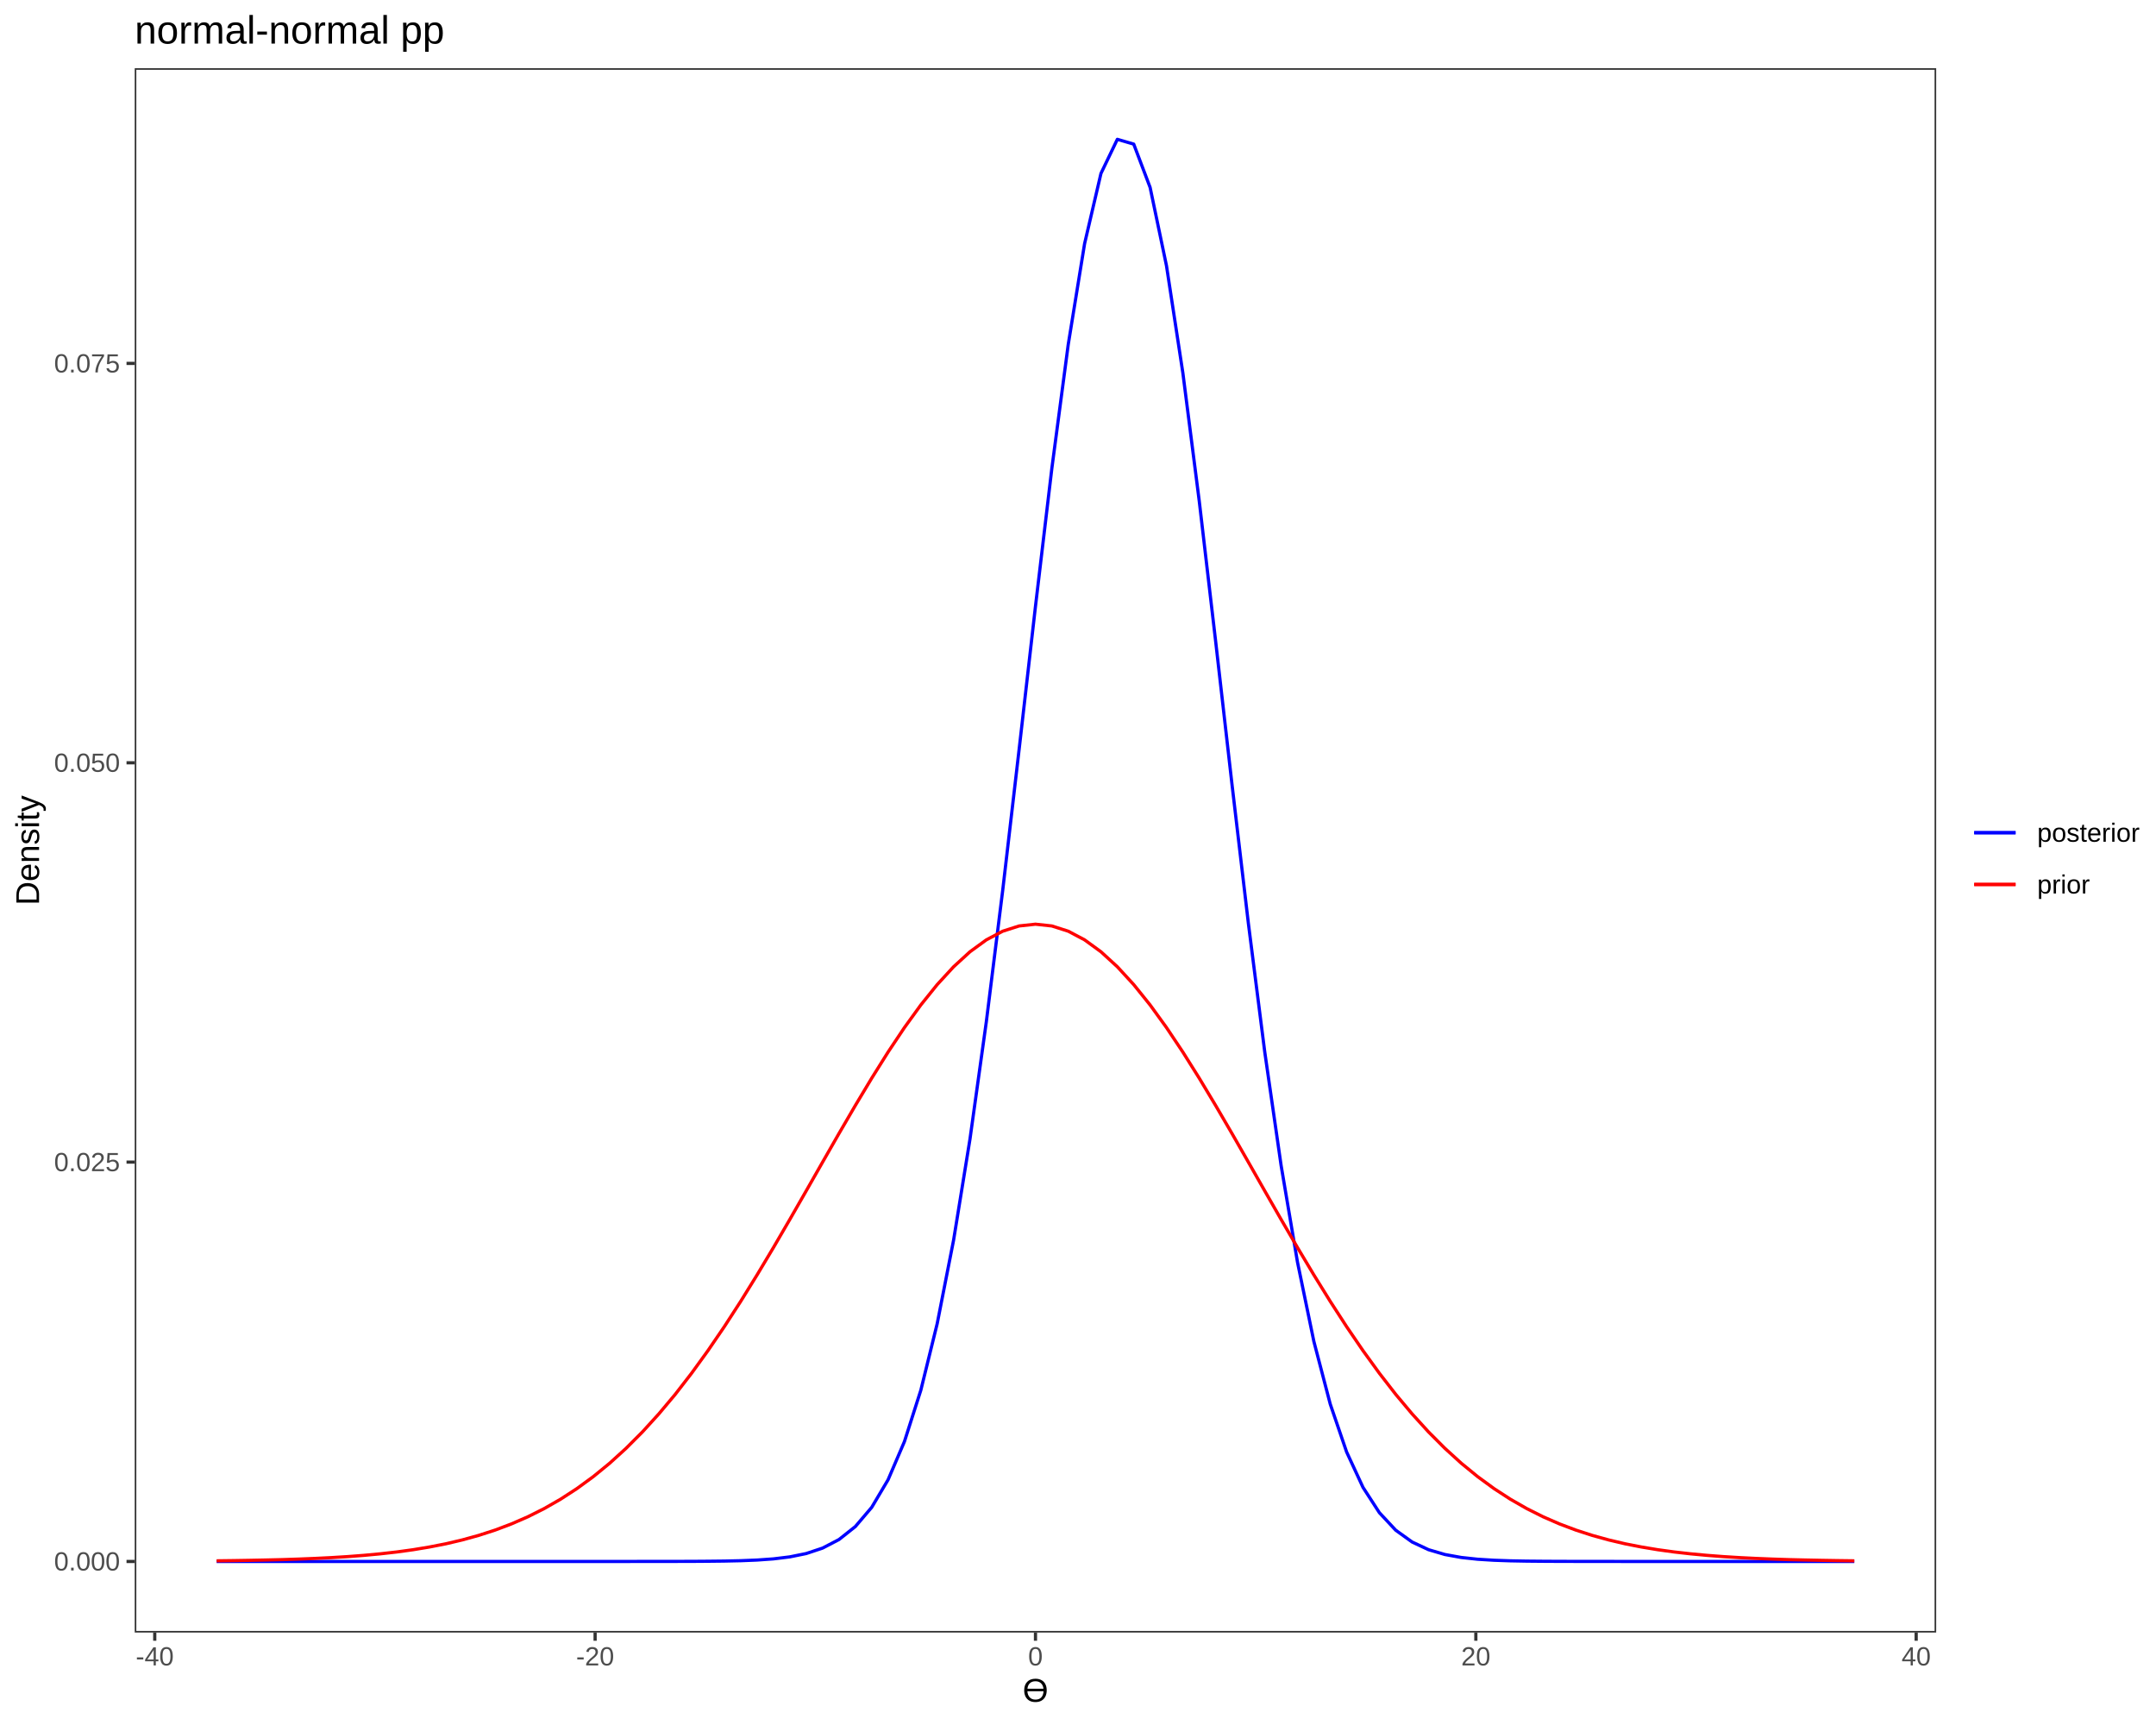
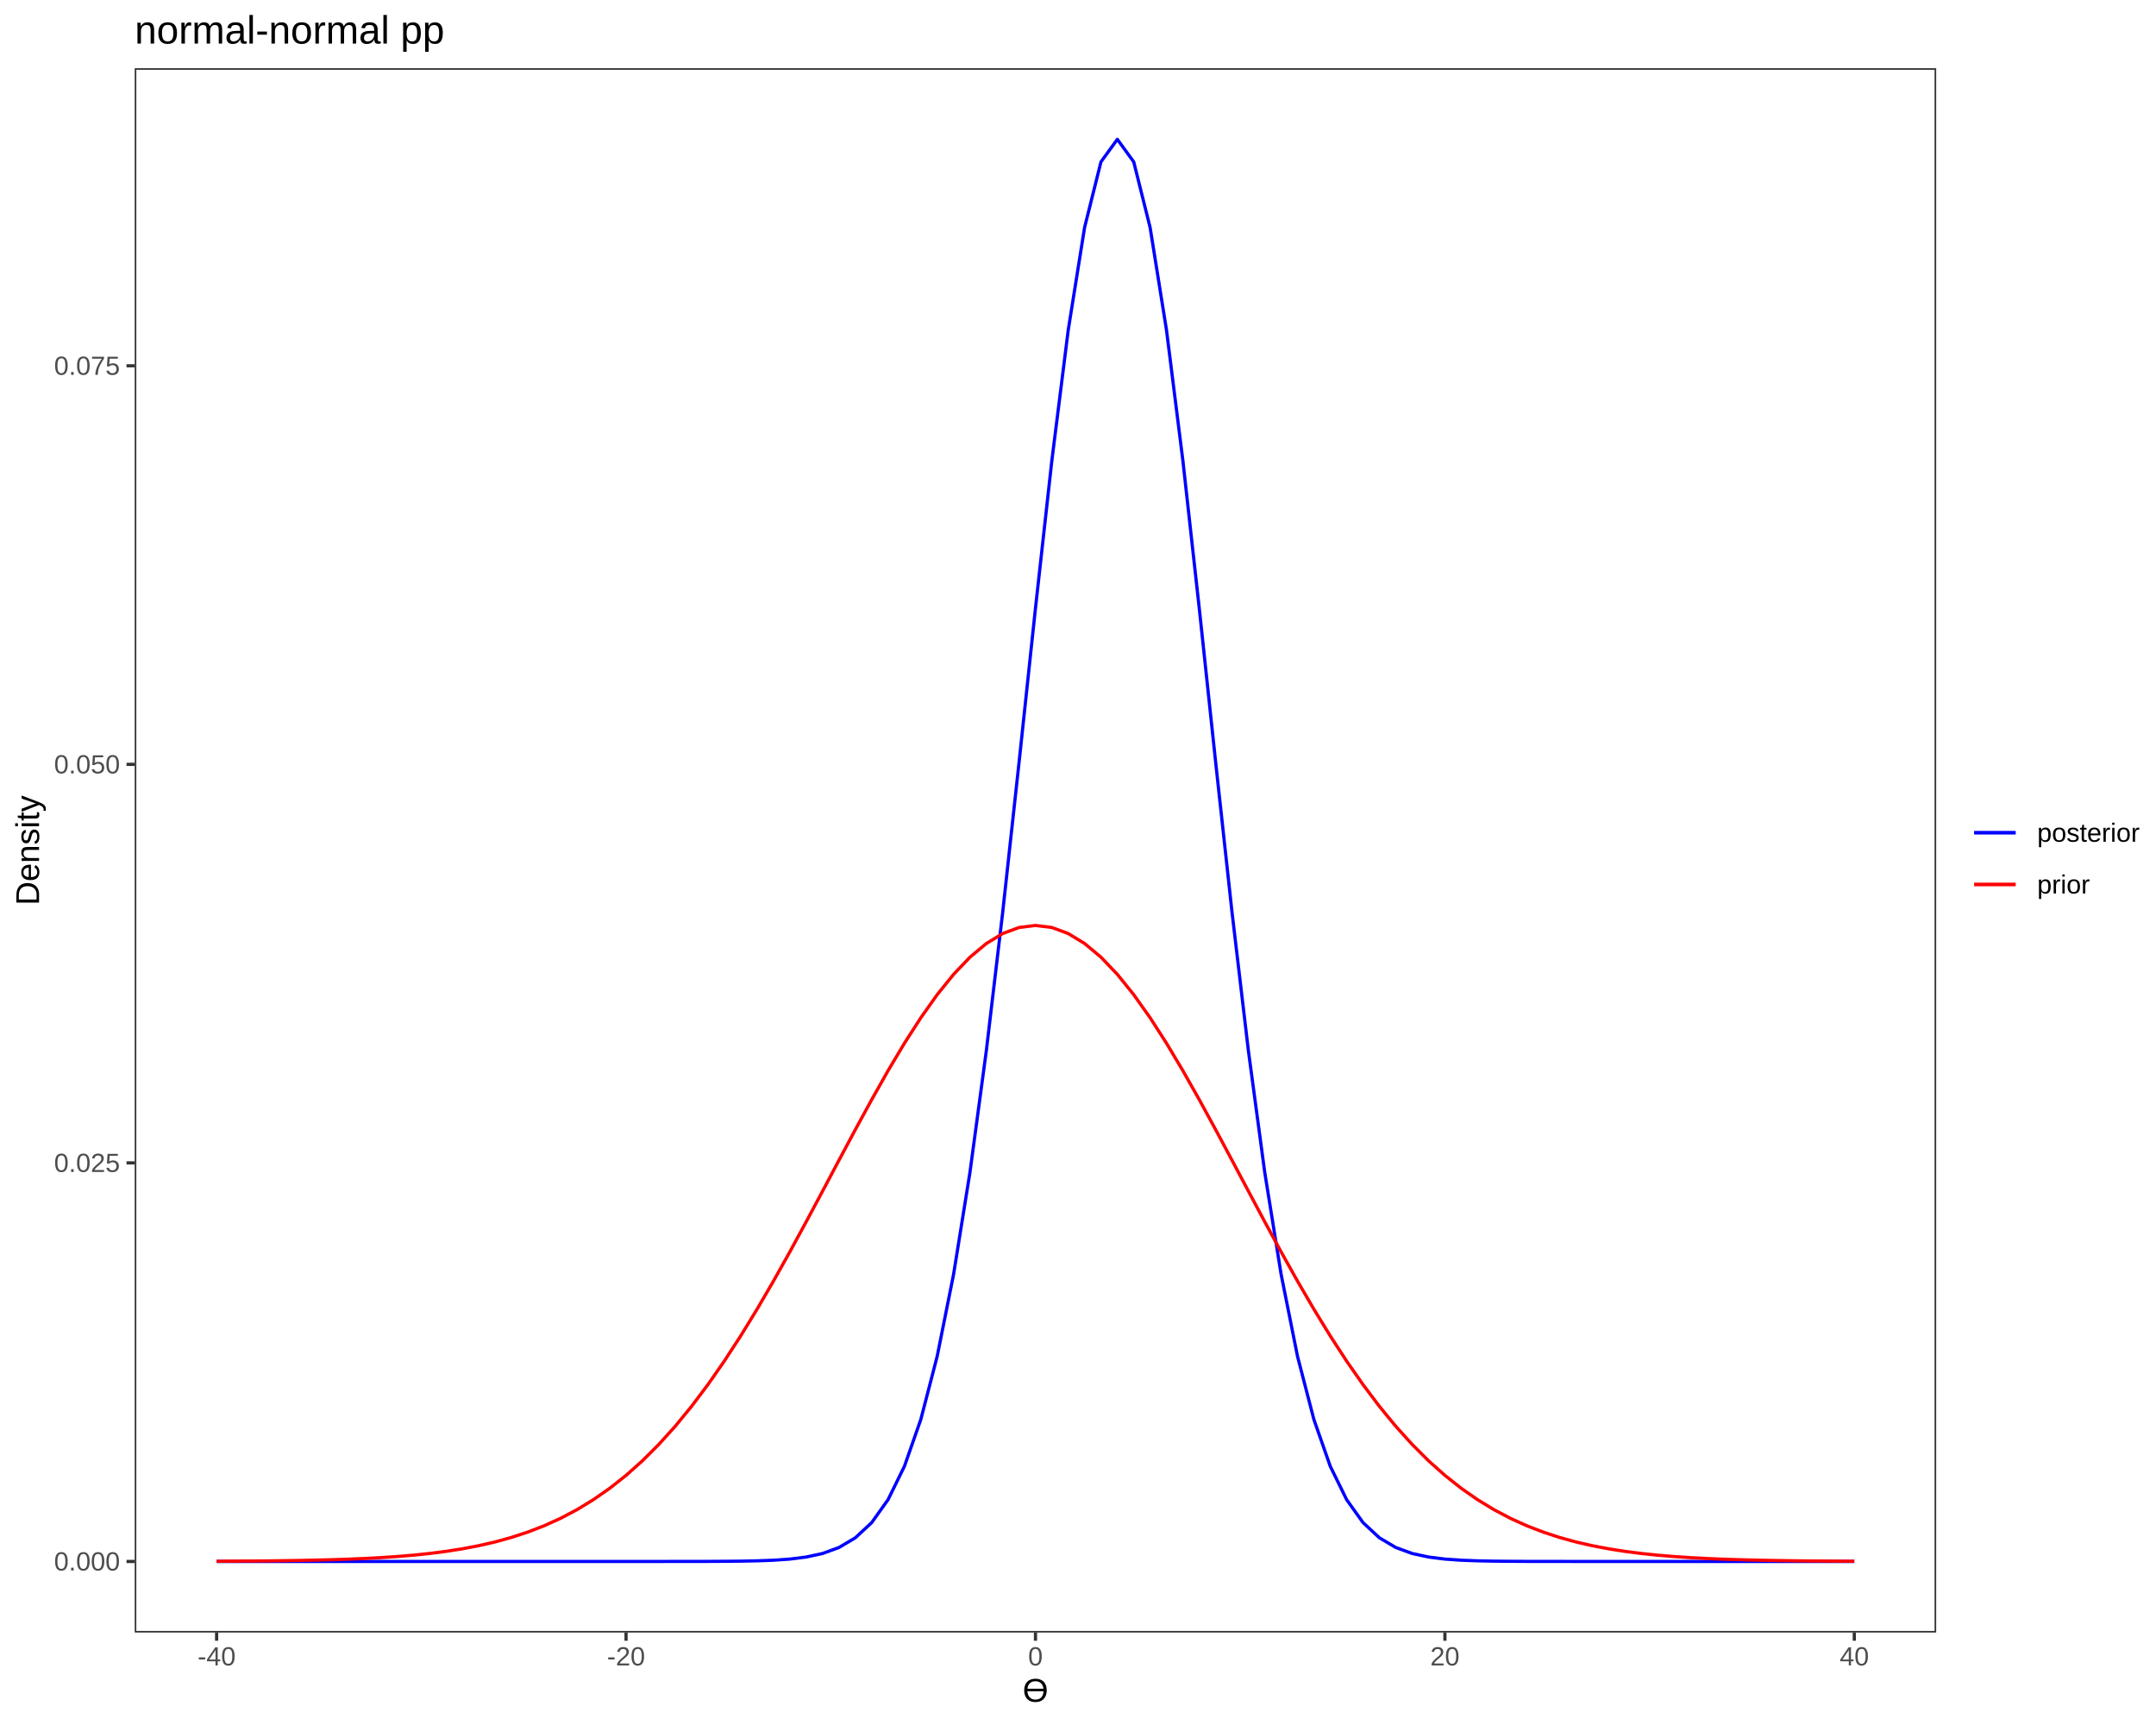
<svg xmlns="http://www.w3.org/2000/svg" viewBox="0 0 720.00 576.00">
  <defs>
    <style type="text/css">
    line, polyline, polygon, path, rect, circle {
      fill: none;
      stroke: #000000;
      stroke-linecap: round;
      stroke-linejoin: round;
      stroke-miterlimit: 10.00;
    }
  </style>
  </defs>
  <rect width="100%" height="100%" style="stroke: none; fill: #FFFFFF;" />
  <rect x="0.00" y="0.00" width="720.00" height="576.00" style="stroke-width: 1.07; stroke: #FFFFFF; fill: #FFFFFF;" />
  <defs>
    <clipPath id="cpNDQuOTl8NjQ2LjYwfDU0NS4xM3wyMi43Nw==">
      <rect x="44.99" y="22.77" width="601.60" height="522.36" />
    </clipPath>
  </defs>
  <rect x="44.99" y="22.77" width="601.60" height="522.36" style="stroke-width: 1.07; stroke: none; fill: #FFFFFF;" clip-path="url(#cpNDQuOTl8NjQ2LjYwfDU0NS4xM3wyMi43Nw==)" />
-   <polyline points="72.34,521.39 77.81,521.39 83.28,521.39 88.75,521.39 94.22,521.39 99.69,521.39 105.15,521.39 110.62,521.39 116.09,521.39 121.56,521.39 127.03,521.39 132.50,521.39 137.97,521.39 143.44,521.39 148.91,521.39 154.38,521.39 159.85,521.39 165.32,521.39 170.78,521.39 176.25,521.39 181.72,521.39 187.19,521.39 192.66,521.39 198.13,521.39 203.60,521.39 209.07,521.39 214.54,521.38 220.01,521.38 225.48,521.37 230.94,521.36 236.41,521.32 241.88,521.26 247.35,521.14 252.82,520.92 258.29,520.53 263.76,519.86 269.23,518.75 274.70,516.93 280.17,514.08 285.64,509.74 291.11,503.32 296.57,494.12 302.04,481.35 307.51,464.22 312.98,441.98 318.45,414.11 323.92,380.40 329.39,341.15 334.86,297.27 340.33,250.30 345.80,202.44 351.27,156.37 356.74,115.04 362.20,81.37 367.67,57.91 373.14,46.52 378.61,48.12 384.08,62.58 389.55,88.74 395.02,124.54 400.49,167.31 405.96,214.09 411.43,261.96 416.90,308.35 422.36,351.22 427.83,389.17 433.30,421.46 438.77,447.93 444.24,468.85 449.71,484.85 455.18,496.66 460.65,505.11 466.12,510.97 471.59,514.90 477.06,517.46 482.53,519.07 487.99,520.06 493.46,520.65 498.93,520.99 504.40,521.18 509.87,521.28 515.34,521.33 520.81,521.36 526.28,521.37 531.75,521.38 537.22,521.38 542.69,521.39 548.15,521.39 553.62,521.39 559.09,521.39 564.56,521.39 570.03,521.39 575.50,521.39 580.97,521.39 586.44,521.39 591.91,521.39 597.38,521.39 602.85,521.39 608.32,521.39 613.78,521.39 619.25,521.39 " style="stroke-width: 1.07; stroke: #0000FF; stroke-linecap: butt;" clip-path="url(#cpNDQuOTl8NjQ2LjYwfDU0NS4xM3wyMi43Nw==)" />
-   <polyline points="72.34,521.18 77.81,521.11 83.28,521.02 88.75,520.91 94.22,520.78 99.69,520.60 105.15,520.38 110.62,520.11 116.09,519.77 121.56,519.35 127.03,518.84 132.50,518.22 137.97,517.47 143.44,516.56 148.91,515.49 154.38,514.20 159.85,512.69 165.32,510.92 170.78,508.86 176.25,506.48 181.72,503.74 187.19,500.61 192.66,497.06 198.13,493.06 203.60,488.59 209.07,483.62 214.54,478.14 220.01,472.13 225.48,465.61 230.94,458.56 236.41,451.01 241.88,443.00 247.35,434.55 252.82,425.72 258.29,416.58 263.76,407.19 269.23,397.65 274.70,388.06 280.17,378.51 285.64,369.13 291.11,360.02 296.57,351.31 302.04,343.12 307.51,335.57 312.98,328.77 318.45,322.82 323.92,317.81 329.39,313.83 334.86,310.94 340.33,309.19 345.80,308.60 351.27,309.19 356.74,310.94 362.20,313.83 367.67,317.81 373.14,322.82 378.61,328.77 384.08,335.57 389.55,343.12 395.02,351.31 400.49,360.02 405.96,369.13 411.43,378.51 416.90,388.06 422.36,397.65 427.83,407.19 433.30,416.58 438.77,425.72 444.24,434.55 449.71,443.00 455.18,451.01 460.65,458.56 466.12,465.61 471.59,472.13 477.06,478.14 482.53,483.62 487.99,488.59 493.46,493.06 498.93,497.06 504.40,500.61 509.87,503.74 515.34,506.48 520.81,508.86 526.28,510.92 531.75,512.69 537.22,514.20 542.69,515.49 548.15,516.56 553.62,517.47 559.09,518.22 564.56,518.84 570.03,519.35 575.50,519.77 580.97,520.11 586.44,520.38 591.91,520.60 597.38,520.78 602.85,520.91 608.32,521.02 613.78,521.11 619.25,521.18 " style="stroke-width: 1.07; stroke: #FF0000; stroke-linecap: butt;" clip-path="url(#cpNDQuOTl8NjQ2LjYwfDU0NS4xM3wyMi43Nw==)" />
+   <polyline points="72.34,521.39 77.81,521.39 83.28,521.39 88.75,521.39 94.22,521.39 99.69,521.39 105.15,521.39 110.62,521.39 116.09,521.39 121.56,521.39 127.03,521.39 132.50,521.39 137.97,521.39 143.44,521.39 148.91,521.39 154.38,521.39 159.85,521.39 165.32,521.39 170.78,521.39 176.25,521.39 181.72,521.39 187.19,521.39 192.66,521.39 198.13,521.39 203.60,521.39 209.07,521.39 214.54,521.39 220.01,521.39 225.48,521.38 230.94,521.38 236.41,521.37 241.88,521.34 247.35,521.29 252.82,521.18 258.29,520.98 263.76,520.60 269.23,519.91 274.70,518.73 280.17,516.73 285.64,513.49 291.11,508.41 296.57,500.75 302.04,489.60 307.51,473.97 312.98,452.87 318.45,425.51 323.92,391.45 329.39,350.83 334.86,304.57 340.33,254.44 345.80,203.07 351.27,153.77 356.74,110.20 362.20,75.95 367.67,54.05 373.14,46.52 378.61,54.05 384.08,75.95 389.55,110.20 395.02,153.77 400.49,203.07 405.96,254.44 411.43,304.57 416.90,350.83 422.36,391.45 427.83,425.51 433.30,452.87 438.77,473.97 444.24,489.60 449.71,500.75 455.18,508.41 460.65,513.49 466.12,516.73 471.59,518.73 477.06,519.91 482.53,520.60 487.99,520.98 493.46,521.18 498.93,521.29 504.40,521.34 509.87,521.37 515.34,521.38 520.81,521.38 526.28,521.39 531.75,521.39 537.22,521.39 542.69,521.39 548.15,521.39 553.62,521.39 559.09,521.39 564.56,521.39 570.03,521.39 575.50,521.39 580.97,521.39 586.44,521.39 591.91,521.39 597.38,521.39 602.85,521.39 608.32,521.39 613.78,521.39 619.25,521.39 " style="stroke-width: 1.07; stroke: #0000FF; stroke-linecap: butt;" clip-path="url(#cpNDQuOTl8NjQ2LjYwfDU0NS4xM3wyMi43Nw==)" />
+   <polyline points="72.34,521.32 77.81,521.29 83.28,521.25 88.75,521.21 94.22,521.14 99.69,521.06 105.15,520.95 110.62,520.81 116.09,520.64 121.56,520.41 127.03,520.12 132.50,519.75 137.97,519.30 143.44,518.73 148.91,518.03 154.38,517.17 159.85,516.13 165.32,514.88 170.78,513.37 176.25,511.58 181.72,509.47 187.19,506.99 192.66,504.11 198.13,500.78 203.60,496.97 209.07,492.65 214.54,487.77 220.01,482.31 225.48,476.26 230.94,469.60 236.41,462.34 241.88,454.49 247.35,446.08 252.82,437.16 258.29,427.78 263.76,418.02 269.23,407.96 274.70,397.73 280.17,387.43 285.64,377.20 291.11,367.18 296.57,357.51 302.04,348.35 307.51,339.84 312.98,332.13 318.45,325.35 323.92,319.62 329.39,315.05 334.86,311.72 340.33,309.70 345.80,309.02 351.27,309.70 356.74,311.72 362.20,315.05 367.67,319.62 373.14,325.35 378.61,332.13 384.08,339.84 389.55,348.35 395.02,357.51 400.49,367.18 405.96,377.20 411.43,387.43 416.90,397.73 422.36,407.96 427.83,418.02 433.30,427.78 438.77,437.16 444.24,446.08 449.71,454.49 455.18,462.34 460.65,469.60 466.12,476.26 471.59,482.31 477.06,487.77 482.53,492.65 487.99,496.97 493.46,500.78 498.93,504.11 504.40,506.99 509.87,509.47 515.34,511.58 520.81,513.37 526.28,514.88 531.75,516.13 537.22,517.17 542.69,518.03 548.15,518.73 553.62,519.30 559.09,519.75 564.56,520.12 570.03,520.41 575.50,520.64 580.97,520.81 586.44,520.95 591.91,521.06 597.38,521.14 602.85,521.21 608.32,521.25 613.78,521.29 619.25,521.32 " style="stroke-width: 1.07; stroke: #FF0000; stroke-linecap: butt;" clip-path="url(#cpNDQuOTl8NjQ2LjYwfDU0NS4xM3wyMi43Nw==)" />
  <rect x="44.99" y="22.77" width="601.60" height="522.36" style="stroke-width: 1.07; stroke: #333333;" clip-path="url(#cpNDQuOTl8NjQ2LjYwfDU0NS4xM3wyMi43Nw==)" />
  <defs>
    <clipPath id="cpMC4wMHw3MjAuMDB8NTc2LjAwfDAuMDA=">
      <rect x="0.00" y="0.00" width="720.00" height="576.00" />
    </clipPath>
  </defs>
  <g clip-path="url(#cpMC4wMHw3MjAuMDB8NTc2LjAwfDAuMDA=)">
    <text x="18.06" y="524.41" style="font-size: 8.80px; fill: #4D4D4D; font-family: Liberation Sans;" textLength="22.00px" lengthAdjust="spacingAndGlyphs">0.000</text>
  </g>
  <g clip-path="url(#cpMC4wMHw3MjAuMDB8NTc2LjAwfDAuMDA=)">
-     <text x="18.06" y="391.07" style="font-size: 8.80px; fill: #4D4D4D; font-family: Liberation Sans;" textLength="22.00px" lengthAdjust="spacingAndGlyphs">0.025</text>
+     <text x="18.06" y="391.33" style="font-size: 8.80px; fill: #4D4D4D; font-family: Liberation Sans;" textLength="22.00px" lengthAdjust="spacingAndGlyphs">0.025</text>
  </g>
  <g clip-path="url(#cpMC4wMHw3MjAuMDB8NTc2LjAwfDAuMDA=)">
-     <text x="18.06" y="257.72" style="font-size: 8.80px; fill: #4D4D4D; font-family: Liberation Sans;" textLength="22.00px" lengthAdjust="spacingAndGlyphs">0.050</text>
+     <text x="18.06" y="258.25" style="font-size: 8.80px; fill: #4D4D4D; font-family: Liberation Sans;" textLength="22.00px" lengthAdjust="spacingAndGlyphs">0.050</text>
  </g>
  <g clip-path="url(#cpMC4wMHw3MjAuMDB8NTc2LjAwfDAuMDA=)">
-     <text x="18.06" y="124.37" style="font-size: 8.80px; fill: #4D4D4D; font-family: Liberation Sans;" textLength="22.00px" lengthAdjust="spacingAndGlyphs">0.075</text>
+     <text x="18.06" y="125.16" style="font-size: 8.80px; fill: #4D4D4D; font-family: Liberation Sans;" textLength="22.00px" lengthAdjust="spacingAndGlyphs">0.075</text>
  </g>
  <polyline points="42.25,521.39 44.99,521.39 " style="stroke-width: 1.07; stroke: #333333; stroke-linecap: butt;" clip-path="url(#cpMC4wMHw3MjAuMDB8NTc2LjAwfDAuMDA=)" />
-   <polyline points="42.25,388.04 44.99,388.04 " style="stroke-width: 1.07; stroke: #333333; stroke-linecap: butt;" clip-path="url(#cpMC4wMHw3MjAuMDB8NTc2LjAwfDAuMDA=)" />
-   <polyline points="42.25,254.70 44.99,254.70 " style="stroke-width: 1.07; stroke: #333333; stroke-linecap: butt;" clip-path="url(#cpMC4wMHw3MjAuMDB8NTc2LjAwfDAuMDA=)" />
-   <polyline points="42.25,121.35 44.99,121.35 " style="stroke-width: 1.07; stroke: #333333; stroke-linecap: butt;" clip-path="url(#cpMC4wMHw3MjAuMDB8NTc2LjAwfDAuMDA=)" />
-   <polyline points="51.68,547.87 51.68,545.13 " style="stroke-width: 1.07; stroke: #333333; stroke-linecap: butt;" clip-path="url(#cpMC4wMHw3MjAuMDB8NTc2LjAwfDAuMDA=)" />
-   <polyline points="198.74,547.87 198.74,545.13 " style="stroke-width: 1.07; stroke: #333333; stroke-linecap: butt;" clip-path="url(#cpMC4wMHw3MjAuMDB8NTc2LjAwfDAuMDA=)" />
+   <polyline points="42.25,388.30 44.99,388.30 " style="stroke-width: 1.07; stroke: #333333; stroke-linecap: butt;" clip-path="url(#cpMC4wMHw3MjAuMDB8NTc2LjAwfDAuMDA=)" />
+   <polyline points="42.25,255.22 44.99,255.22 " style="stroke-width: 1.07; stroke: #333333; stroke-linecap: butt;" clip-path="url(#cpMC4wMHw3MjAuMDB8NTc2LjAwfDAuMDA=)" />
+   <polyline points="42.25,122.14 44.99,122.14 " style="stroke-width: 1.07; stroke: #333333; stroke-linecap: butt;" clip-path="url(#cpMC4wMHw3MjAuMDB8NTc2LjAwfDAuMDA=)" />
+   <polyline points="72.34,547.87 72.34,545.13 " style="stroke-width: 1.07; stroke: #333333; stroke-linecap: butt;" clip-path="url(#cpMC4wMHw3MjAuMDB8NTc2LjAwfDAuMDA=)" />
+   <polyline points="209.07,547.87 209.07,545.13 " style="stroke-width: 1.07; stroke: #333333; stroke-linecap: butt;" clip-path="url(#cpMC4wMHw3MjAuMDB8NTc2LjAwfDAuMDA=)" />
  <polyline points="345.80,547.87 345.80,545.13 " style="stroke-width: 1.07; stroke: #333333; stroke-linecap: butt;" clip-path="url(#cpMC4wMHw3MjAuMDB8NTc2LjAwfDAuMDA=)" />
-   <polyline points="492.86,547.87 492.86,545.13 " style="stroke-width: 1.07; stroke: #333333; stroke-linecap: butt;" clip-path="url(#cpMC4wMHw3MjAuMDB8NTc2LjAwfDAuMDA=)" />
-   <polyline points="639.91,547.87 639.91,545.13 " style="stroke-width: 1.07; stroke: #333333; stroke-linecap: butt;" clip-path="url(#cpMC4wMHw3MjAuMDB8NTc2LjAwfDAuMDA=)" />
+   <polyline points="482.53,547.87 482.53,545.13 " style="stroke-width: 1.07; stroke: #333333; stroke-linecap: butt;" clip-path="url(#cpMC4wMHw3MjAuMDB8NTc2LjAwfDAuMDA=)" />
+   <polyline points="619.25,547.87 619.25,545.13 " style="stroke-width: 1.07; stroke: #333333; stroke-linecap: butt;" clip-path="url(#cpMC4wMHw3MjAuMDB8NTc2LjAwfDAuMDA=)" />
  <g clip-path="url(#cpMC4wMHw3MjAuMDB8NTc2LjAwfDAuMDA=)">
-     <text x="45.33" y="556.11" style="font-size: 8.80px; fill: #4D4D4D; font-family: Liberation Sans;" textLength="12.70px" lengthAdjust="spacingAndGlyphs">-40</text>
+     <text x="65.99" y="556.11" style="font-size: 8.80px; fill: #4D4D4D; font-family: Liberation Sans;" textLength="12.70px" lengthAdjust="spacingAndGlyphs">-40</text>
  </g>
  <g clip-path="url(#cpMC4wMHw3MjAuMDB8NTc2LjAwfDAuMDA=)">
-     <text x="192.39" y="556.11" style="font-size: 8.80px; fill: #4D4D4D; font-family: Liberation Sans;" textLength="12.70px" lengthAdjust="spacingAndGlyphs">-20</text>
+     <text x="202.72" y="556.11" style="font-size: 8.80px; fill: #4D4D4D; font-family: Liberation Sans;" textLength="12.70px" lengthAdjust="spacingAndGlyphs">-20</text>
  </g>
  <g clip-path="url(#cpMC4wMHw3MjAuMDB8NTc2LjAwfDAuMDA=)">
    <text x="343.35" y="556.11" style="font-size: 8.80px; fill: #4D4D4D; font-family: Liberation Sans;" textLength="4.89px" lengthAdjust="spacingAndGlyphs">0</text>
  </g>
  <g clip-path="url(#cpMC4wMHw3MjAuMDB8NTc2LjAwfDAuMDA=)">
-     <text x="487.96" y="556.11" style="font-size: 8.80px; fill: #4D4D4D; font-family: Liberation Sans;" textLength="9.78px" lengthAdjust="spacingAndGlyphs">20</text>
+     <text x="477.63" y="556.11" style="font-size: 8.80px; fill: #4D4D4D; font-family: Liberation Sans;" textLength="9.78px" lengthAdjust="spacingAndGlyphs">20</text>
  </g>
  <g clip-path="url(#cpMC4wMHw3MjAuMDB8NTc2LjAwfDAuMDA=)">
-     <text x="635.02" y="556.11" style="font-size: 8.80px; fill: #4D4D4D; font-family: Liberation Sans;" textLength="9.78px" lengthAdjust="spacingAndGlyphs">40</text>
+     <text x="614.36" y="556.11" style="font-size: 8.80px; fill: #4D4D4D; font-family: Liberation Sans;" textLength="9.78px" lengthAdjust="spacingAndGlyphs">40</text>
  </g>
  <g clip-path="url(#cpMC4wMHw3MjAuMDB8NTc2LjAwfDAuMDA=)">
    <text x="341.52" y="568.24" style="font-size: 11.00px; font-family: Liberation Sans;" textLength="8.56px" lengthAdjust="spacingAndGlyphs">ϴ</text>
  </g>
  <g clip-path="url(#cpMC4wMHw3MjAuMDB8NTc2LjAwfDAuMDA=)">
    <text transform="translate(13.04,302.29) rotate(-90)" style="font-size: 11.00px; font-family: Liberation Sans;" textLength="36.69px" lengthAdjust="spacingAndGlyphs">Density</text>
  </g>
  <rect x="657.56" y="263.93" width="56.96" height="40.04" style="stroke-width: 1.07; stroke: none; fill: #FFFFFF;" clip-path="url(#cpMC4wMHw3MjAuMDB8NTc2LjAwfDAuMDA=)" />
  <rect x="657.56" y="269.41" width="17.28" height="17.28" style="stroke-width: 1.07; stroke: none; fill: #FFFFFF;" clip-path="url(#cpMC4wMHw3MjAuMDB8NTc2LjAwfDAuMDA=)" />
  <line x1="659.29" y1="278.05" x2="673.11" y2="278.05" style="stroke-width: 1.07; stroke: #0000FF; stroke-linecap: butt;" clip-path="url(#cpMC4wMHw3MjAuMDB8NTc2LjAwfDAuMDA=)" />
  <line x1="659.29" y1="278.05" x2="673.11" y2="278.05" style="stroke-width: 1.07; stroke: #0000FF; stroke-linecap: butt;" clip-path="url(#cpMC4wMHw3MjAuMDB8NTc2LjAwfDAuMDA=)" />
  <rect x="657.56" y="286.69" width="17.28" height="17.28" style="stroke-width: 1.07; stroke: none; fill: #FFFFFF;" clip-path="url(#cpMC4wMHw3MjAuMDB8NTc2LjAwfDAuMDA=)" />
  <line x1="659.29" y1="295.33" x2="673.11" y2="295.33" style="stroke-width: 1.07; stroke: #FF0000; stroke-linecap: butt;" clip-path="url(#cpMC4wMHw3MjAuMDB8NTc2LjAwfDAuMDA=)" />
  <line x1="659.29" y1="295.33" x2="673.11" y2="295.33" style="stroke-width: 1.07; stroke: #FF0000; stroke-linecap: butt;" clip-path="url(#cpMC4wMHw3MjAuMDB8NTc2LjAwfDAuMDA=)" />
  <g clip-path="url(#cpMC4wMHw3MjAuMDB8NTc2LjAwfDAuMDA=)">
    <text x="680.32" y="281.07" style="font-size: 8.80px; font-family: Liberation Sans;" textLength="34.20px" lengthAdjust="spacingAndGlyphs">posterior</text>
  </g>
  <g clip-path="url(#cpMC4wMHw3MjAuMDB8NTc2LjAwfDAuMDA=)">
    <text x="680.32" y="298.35" style="font-size: 8.80px; font-family: Liberation Sans;" textLength="17.58px" lengthAdjust="spacingAndGlyphs">prior</text>
  </g>
  <g clip-path="url(#cpMC4wMHw3MjAuMDB8NTc2LjAwfDAuMDA=)">
    <text x="44.99" y="14.56" style="font-size: 13.20px; font-family: Liberation Sans;" textLength="103.30px" lengthAdjust="spacingAndGlyphs">normal-normal pp</text>
  </g>
</svg>
